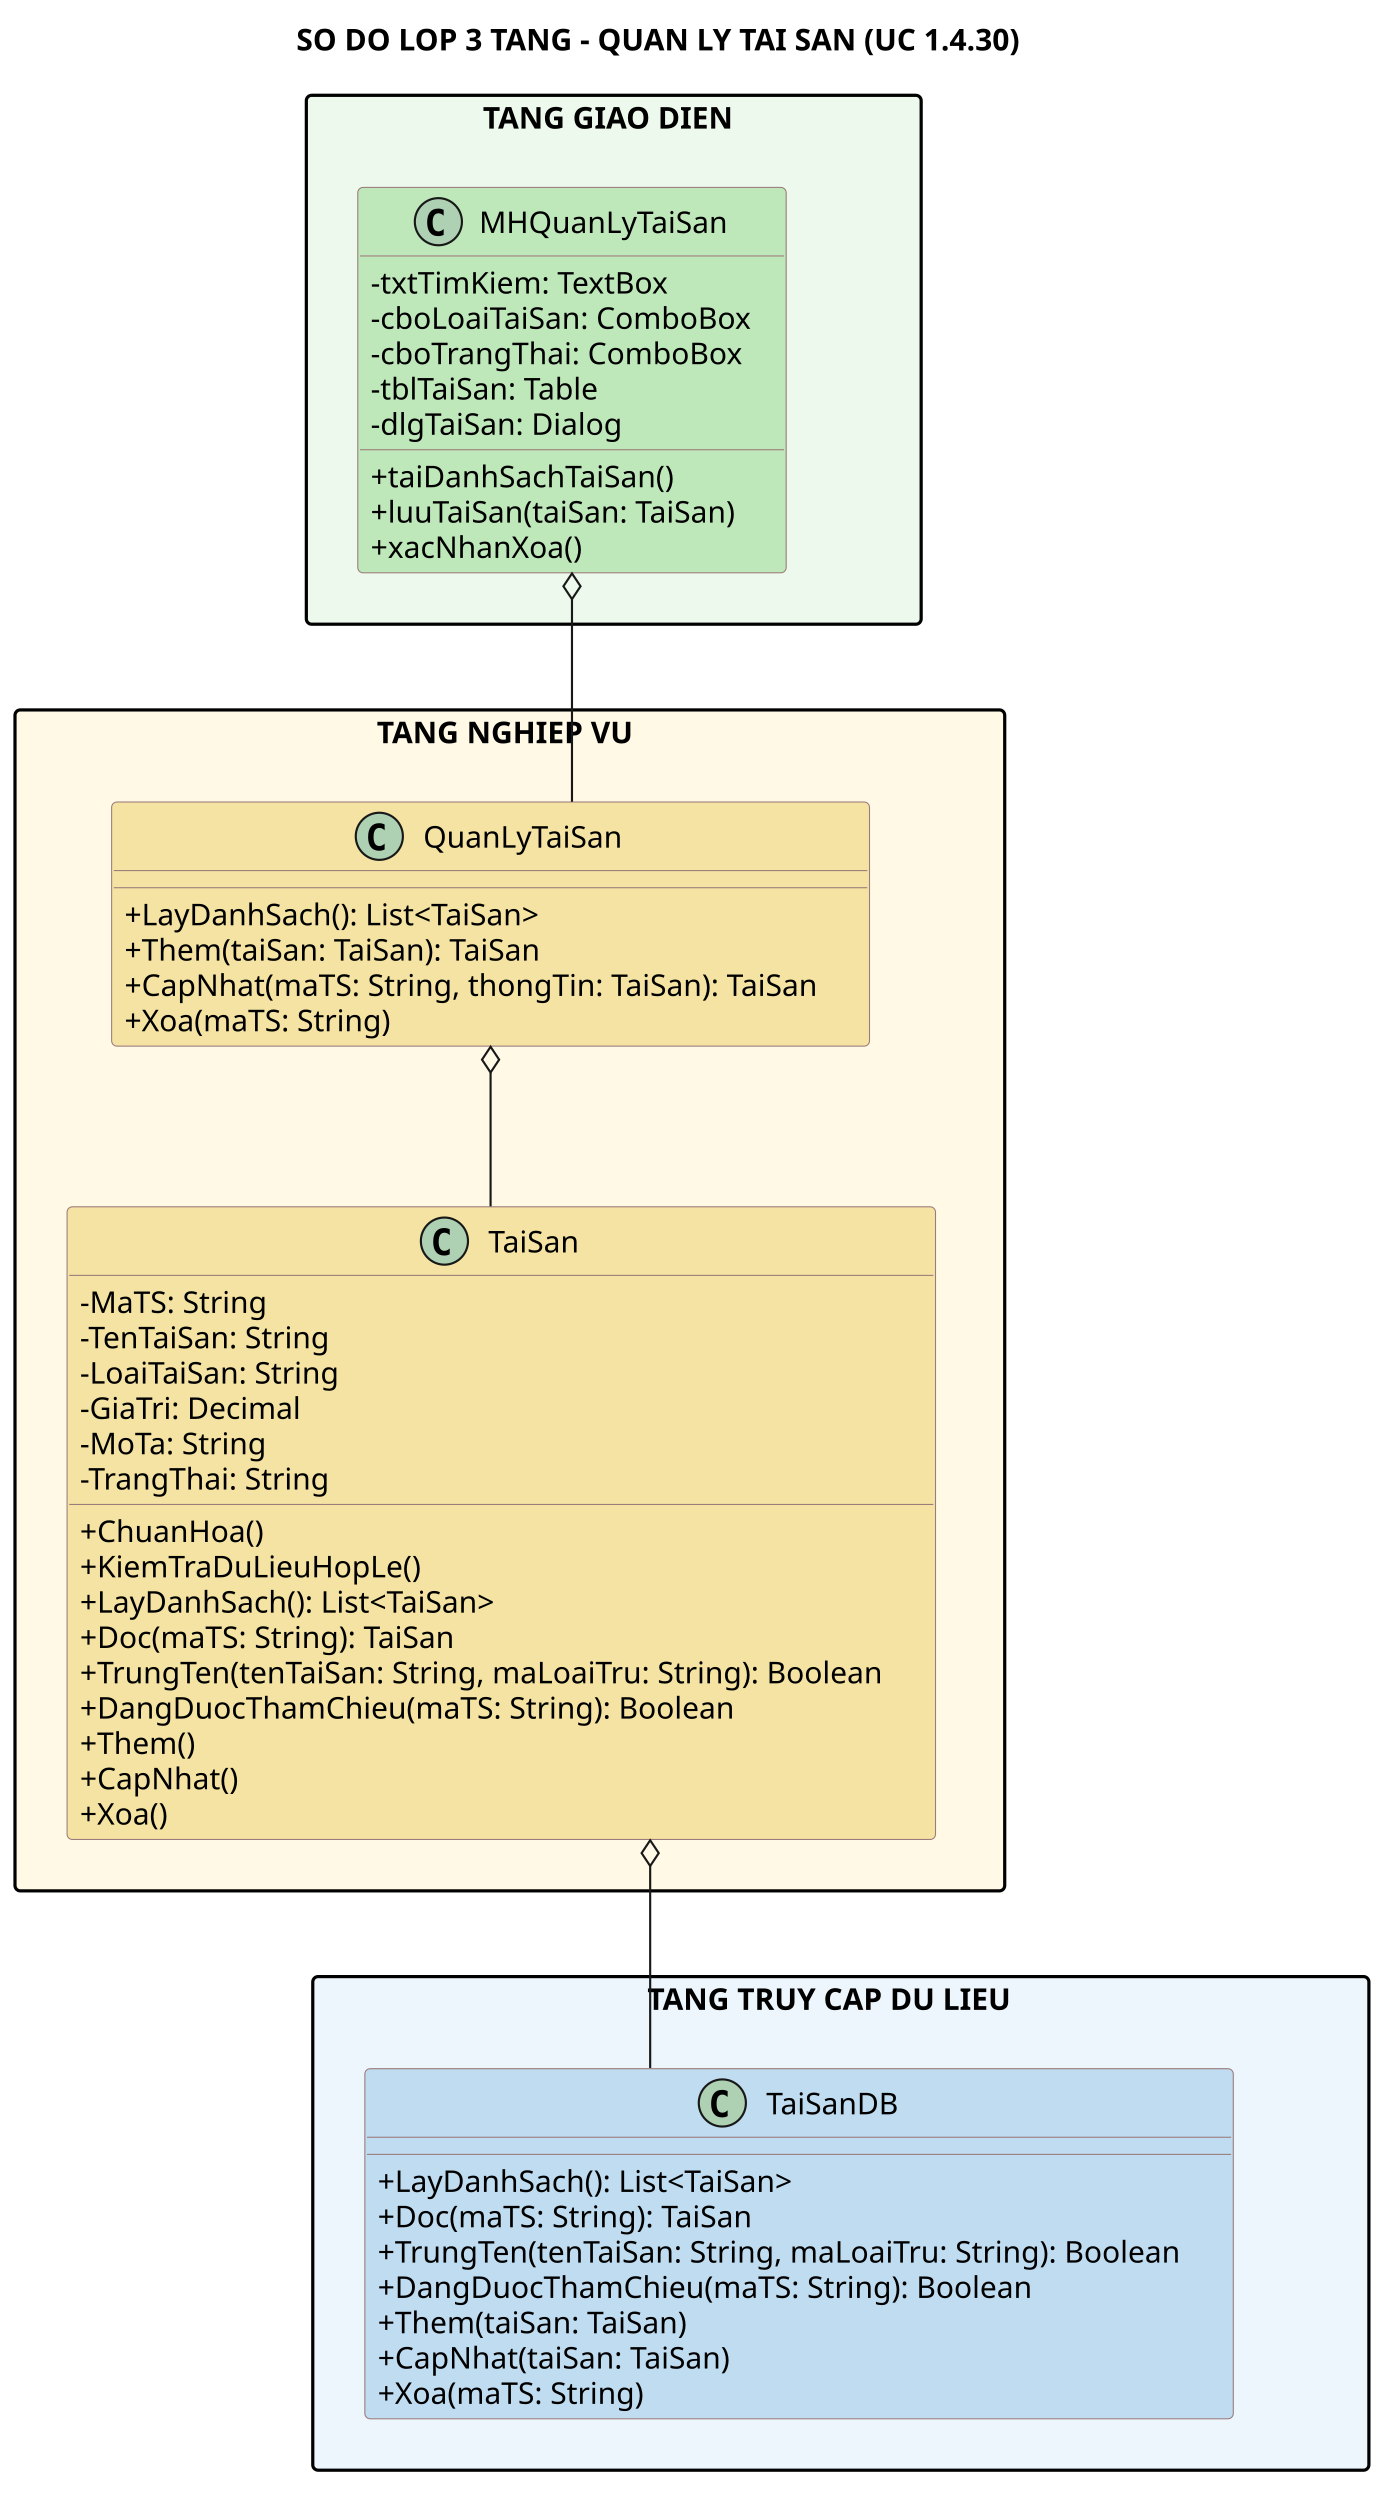
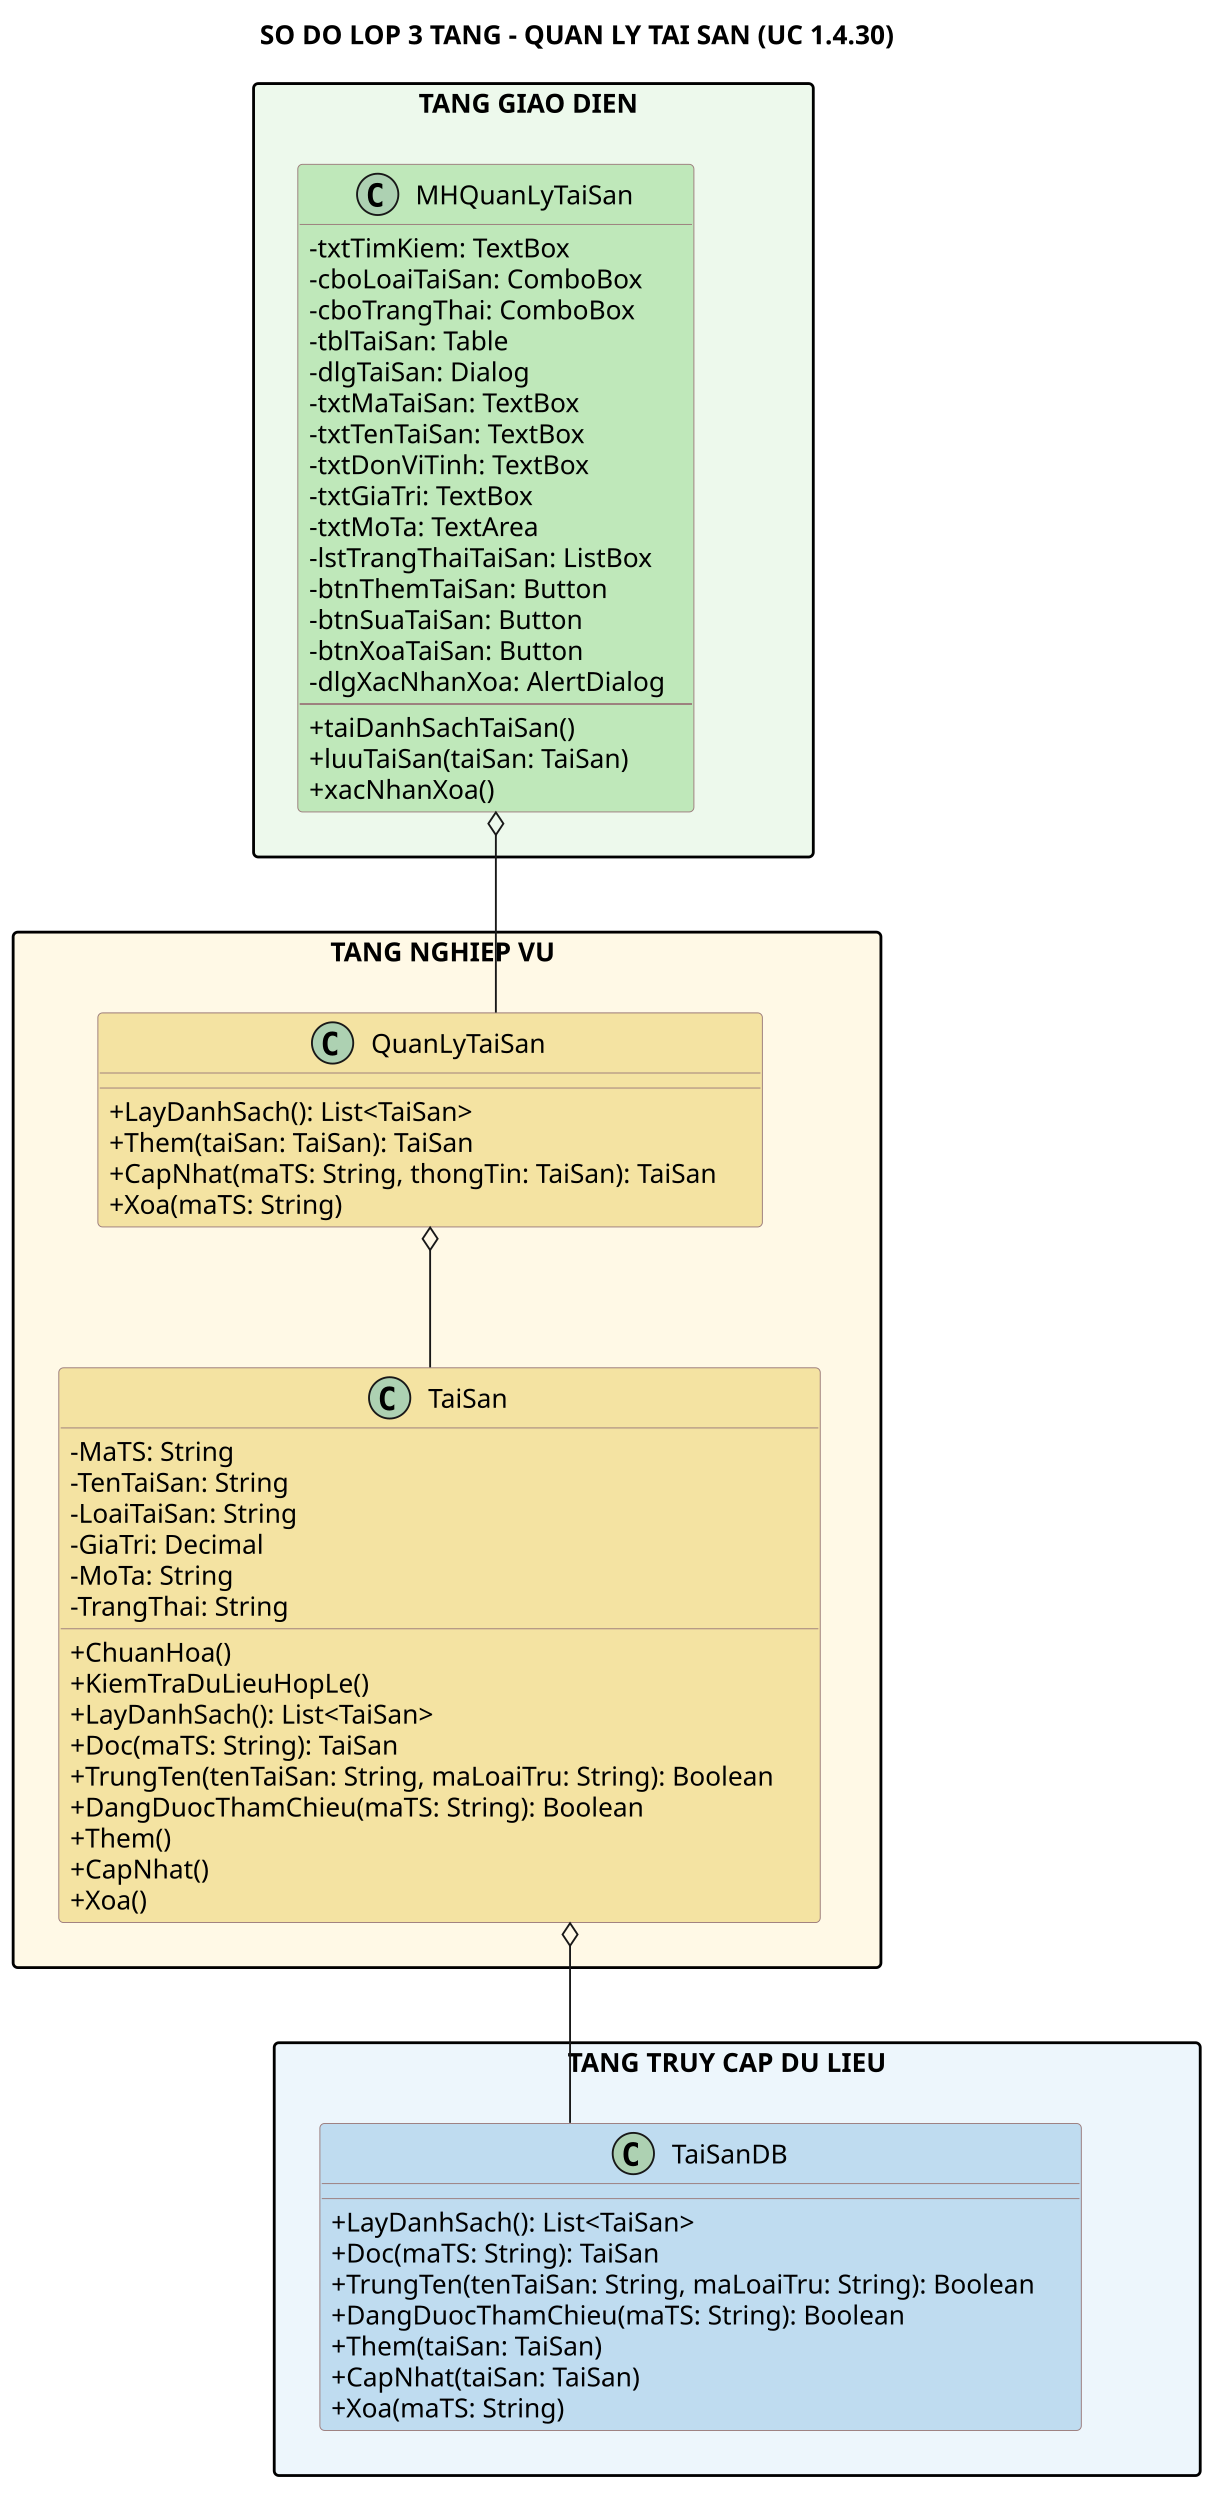
- <svg xmlns="http://www.w3.org/2000/svg" contentStyleType="text/css" data-diagram-type="CLASS" height="1167px" preserveAspectRatio="none" style="width:653px;height:1167px;background:#FFFFFF;" version="1.1" viewBox="0 0 653 1167" width="653px" zoomAndPan="magnify">
+ <svg xmlns="http://www.w3.org/2000/svg" contentStyleType="text/css" data-diagram-type="CLASS" height="1331px" preserveAspectRatio="none" style="width:653px;height:1331px;background:#FFFFFF;" version="1.1" viewBox="0 0 653 1331" width="653px" zoomAndPan="magnify">
  <defs />
  <g>
    <g class="title" data-source-line="1">
      <text fill="#000000" font-family="sans-serif" font-size="14" font-weight="700" lengthAdjust="spacing" textLength="369.359" x="138.32" y="23.535">SO DO LOP 3 TANG - QUAN LY TAI SAN (UC 1.4.30)</text>
    </g>
    <g class="cluster" data-qualified-name="GUI_LAYER" data-source-line="14" id="ent0001">
-       <rect fill="#EDF9EC" height="246.9" rx="2.5" ry="2.5" style="stroke:#000000;stroke-width:1.5;" width="287" x="143" y="44.488" />
-       <text fill="#000000" font-family="sans-serif" font-size="14" font-weight="700" lengthAdjust="spacing" textLength="122.22" x="225.39" y="60.023">TANG GIAO DIEN</text>
+       <rect fill="#EDF9EC" height="411.78" rx="2.5" ry="2.5" style="stroke:#000000;stroke-width:1.5;" width="298" x="135" y="44.488" />
+       <text fill="#000000" font-family="sans-serif" font-size="14" font-weight="700" lengthAdjust="spacing" textLength="122.22" x="222.89" y="60.023">TANG GIAO DIEN</text>
    </g>
-     <g class="cluster" data-qualified-name="BUS_LAYER" data-source-line="26" id="ent0003">
-       <rect fill="#FFF9E6" height="551.28" rx="2.5" ry="2.5" style="stroke:#000000;stroke-width:1.5;" width="462" x="7" y="331.388" />
-       <text fill="#000000" font-family="sans-serif" font-size="14" font-weight="700" lengthAdjust="spacing" textLength="124.243" x="175.878" y="346.923">TANG NGHIEP VU</text>
+     <g class="cluster" data-qualified-name="BUS_LAYER" data-source-line="37" id="ent0003">
+       <rect fill="#FFF9E6" height="551.28" rx="2.5" ry="2.5" style="stroke:#000000;stroke-width:1.5;" width="462" x="7" y="496.268" />
+       <text fill="#000000" font-family="sans-serif" font-size="14" font-weight="700" lengthAdjust="spacing" textLength="124.243" x="175.878" y="511.803">TANG NGHIEP VU</text>
    </g>
-     <g class="cluster" data-qualified-name="DAL_LAYER" data-source-line="51" id="ent0006">
-       <rect fill="#EDF6FC" height="230.42" rx="2.5" ry="2.5" style="stroke:#000000;stroke-width:1.5;" width="493" x="146" y="922.668" />
-       <text fill="#000000" font-family="sans-serif" font-size="14" font-weight="700" lengthAdjust="spacing" textLength="180.64" x="302.18" y="938.203">TANG TRUY CAP DU LIEU</text>
+     <g class="cluster" data-qualified-name="DAL_LAYER" data-source-line="62" id="ent0006">
+       <rect fill="#EDF6FC" height="230.42" rx="2.5" ry="2.5" style="stroke:#000000;stroke-width:1.5;" width="493" x="146" y="1087.548" />
+       <text fill="#000000" font-family="sans-serif" font-size="14" font-weight="700" lengthAdjust="spacing" textLength="180.64" x="302.18" y="1103.083">TANG TRUY CAP DU LIEU</text>
    </g>
    <g class="entity" data-qualified-name="GUI_LAYER.MHQuanLyTaiSan" data-source-line="15" id="ent0002">
-       <rect fill="#BFE8BA" height="179.906" rx="2.5" ry="2.5" style="stroke:#9B7B7B;stroke-width:0.5;" width="199.981" x="167.01" y="87.488" />
-       <ellipse cx="204.636" cy="103.488" fill="#ADD1B2" rx="11" ry="11" style="stroke:#181818;stroke-width:1;" />
-       <path d="M207.109,109.631 Q206.528,109.93 205.889,110.08 Q205.25,110.229 204.544,110.229 Q202.037,110.229 200.718,108.577 Q199.398,106.925 199.398,103.804 Q199.398,100.675 200.718,99.023 Q202.037,97.371 204.544,97.371 Q205.25,97.371 205.897,97.52 Q206.545,97.67 207.109,97.969 L207.109,100.691 Q206.478,100.11 205.885,99.841 Q205.291,99.571 204.661,99.571 Q203.316,99.571 202.631,100.638 Q201.946,101.704 201.946,103.804 Q201.946,105.896 202.631,106.963 Q203.316,108.029 204.661,108.029 Q205.291,108.029 205.885,107.76 Q206.478,107.49 207.109,106.909 Z " fill="#000000" />
-       <text fill="#000000" font-family="sans-serif" font-size="14" lengthAdjust="spacing" textLength="117.701" x="223.664" y="108.779">MHQuanLyTaiSan</text>
-       <line style="stroke:#9B7B7B;stroke-width:0.5;" x1="168.01" x2="365.991" y1="119.488" y2="119.488" />
-       <text fill="#000000" font-family="sans-serif" font-size="14" lengthAdjust="spacing" textLength="151.758" x="173.01" y="137.023">-txtTimKiem: TextBox</text>
-       <text fill="#000000" font-family="sans-serif" font-size="14" lengthAdjust="spacing" textLength="187.981" x="173.01" y="153.512">-cboLoaiTaiSan: ComboBox</text>
-       <text fill="#000000" font-family="sans-serif" font-size="14" lengthAdjust="spacing" textLength="184.598" x="173.01" y="170">-cboTrangThai: ComboBox</text>
-       <text fill="#000000" font-family="sans-serif" font-size="14" lengthAdjust="spacing" textLength="116.888" x="173.01" y="186.488">-tblTaiSan: Table</text>
-       <text fill="#000000" font-family="sans-serif" font-size="14" lengthAdjust="spacing" textLength="126.779" x="173.01" y="202.977">-dlgTaiSan: Dialog</text>
-       <line style="stroke:#9B7B7B;stroke-width:0.5;" x1="168.01" x2="365.991" y1="209.93" y2="209.93" />
-       <text fill="#000000" font-family="sans-serif" font-size="14" lengthAdjust="spacing" textLength="148.565" x="173.01" y="227.465">+taiDanhSachTaiSan()</text>
-       <text fill="#000000" font-family="sans-serif" font-size="14" lengthAdjust="spacing" textLength="180.674" x="173.01" y="243.953">+luuTaiSan(taiSan: TaiSan)</text>
-       <text fill="#000000" font-family="sans-serif" font-size="14" lengthAdjust="spacing" textLength="104.269" x="173.01" y="260.441">+xacNhanXoa()</text>
+       <rect fill="#BFE8BA" height="344.789" rx="2.5" ry="2.5" style="stroke:#9B7B7B;stroke-width:0.5;" width="210.871" x="158.56" y="87.488" />
+       <ellipse cx="201.087" cy="103.488" fill="#ADD1B2" rx="11" ry="11" style="stroke:#181818;stroke-width:1;" />
+       <path d="M203.56,109.631 Q202.979,109.93 202.339,110.08 Q201.7,110.229 200.995,110.229 Q198.488,110.229 197.168,108.577 Q195.848,106.925 195.848,103.804 Q195.848,100.675 197.168,99.023 Q198.488,97.371 200.995,97.371 Q201.7,97.371 202.348,97.52 Q202.995,97.67 203.56,97.969 L203.56,100.691 Q202.929,100.11 202.335,99.841 Q201.742,99.571 201.111,99.571 Q199.766,99.571 199.081,100.638 Q198.397,101.704 198.397,103.804 Q198.397,105.896 199.081,106.963 Q199.766,108.029 201.111,108.029 Q201.742,108.029 202.335,107.76 Q202.929,107.49 203.56,106.909 Z " fill="#000000" />
+       <text fill="#000000" font-family="sans-serif" font-size="14" lengthAdjust="spacing" textLength="117.701" x="221.203" y="108.779">MHQuanLyTaiSan</text>
+       <line style="stroke:#9B7B7B;stroke-width:0.5;" x1="159.56" x2="368.431" y1="119.488" y2="119.488" />
+       <text fill="#000000" font-family="sans-serif" font-size="14" lengthAdjust="spacing" textLength="151.758" x="164.56" y="137.023">-txtTimKiem: TextBox</text>
+       <text fill="#000000" font-family="sans-serif" font-size="14" lengthAdjust="spacing" textLength="187.981" x="164.56" y="153.512">-cboLoaiTaiSan: ComboBox</text>
+       <text fill="#000000" font-family="sans-serif" font-size="14" lengthAdjust="spacing" textLength="184.598" x="164.56" y="170">-cboTrangThai: ComboBox</text>
+       <text fill="#000000" font-family="sans-serif" font-size="14" lengthAdjust="spacing" textLength="116.888" x="164.56" y="186.488">-tblTaiSan: Table</text>
+       <text fill="#000000" font-family="sans-serif" font-size="14" lengthAdjust="spacing" textLength="126.779" x="164.56" y="202.977">-dlgTaiSan: Dialog</text>
+       <text fill="#000000" font-family="sans-serif" font-size="14" lengthAdjust="spacing" textLength="156.112" x="164.56" y="219.465">-txtMaTaiSan: TextBox</text>
+       <text fill="#000000" font-family="sans-serif" font-size="14" lengthAdjust="spacing" textLength="161.663" x="164.56" y="235.953">-txtTenTaiSan: TextBox</text>
+       <text fill="#000000" font-family="sans-serif" font-size="14" lengthAdjust="spacing" textLength="162.982" x="164.56" y="252.441">-txtDonViTinh: TextBox</text>
+       <text fill="#000000" font-family="sans-serif" font-size="14" lengthAdjust="spacing" textLength="132.255" x="164.56" y="268.93">-txtGiaTri: TextBox</text>
+       <text fill="#000000" font-family="sans-serif" font-size="14" lengthAdjust="spacing" textLength="134.654" x="164.56" y="285.418">-txtMoTa: TextArea</text>
+       <text fill="#000000" font-family="sans-serif" font-size="14" lengthAdjust="spacing" textLength="196.144" x="164.56" y="301.906">-lstTrangThaiTaiSan: ListBox</text>
+       <text fill="#000000" font-family="sans-serif" font-size="14" lengthAdjust="spacing" textLength="167.2" x="164.56" y="318.394">-btnThemTaiSan: Button</text>
+       <text fill="#000000" font-family="sans-serif" font-size="14" lengthAdjust="spacing" textLength="152.749" x="164.56" y="334.883">-btnSuaTaiSan: Button</text>
+       <text fill="#000000" font-family="sans-serif" font-size="14" lengthAdjust="spacing" textLength="153.884" x="164.56" y="351.371">-btnXoaTaiSan: Button</text>
+       <text fill="#000000" font-family="sans-serif" font-size="14" lengthAdjust="spacing" textLength="198.871" x="164.56" y="367.859">-dlgXacNhanXoa: AlertDialog</text>
+       <line style="stroke:#9B7B7B;stroke-width:1;" x1="159.56" x2="368.431" y1="374.812" y2="374.812" />
+       <text fill="#000000" font-family="sans-serif" font-size="14" lengthAdjust="spacing" textLength="148.565" x="164.56" y="392.348">+taiDanhSachTaiSan()</text>
+       <text fill="#000000" font-family="sans-serif" font-size="14" lengthAdjust="spacing" textLength="180.674" x="164.56" y="408.836">+luuTaiSan(taiSan: TaiSan)</text>
+       <text fill="#000000" font-family="sans-serif" font-size="14" lengthAdjust="spacing" textLength="104.269" x="164.56" y="425.324">+xacNhanXoa()</text>
    </g>
-     <g class="entity" data-qualified-name="BUS_LAYER.QuanLyTaiSan" data-source-line="27" id="ent0004">
-       <rect fill="#F4E3A2" height="113.953" rx="2.5" ry="2.5" style="stroke:#9B7B7B;stroke-width:0.5;" width="353.776" x="52.11" y="374.388" />
-       <ellipse cx="177.071" cy="390.388" fill="#ADD1B2" rx="11" ry="11" style="stroke:#181818;stroke-width:1;" />
-       <path d="M179.544,396.531 Q178.963,396.83 178.324,396.98 Q177.685,397.129 176.979,397.129 Q174.472,397.129 173.153,395.477 Q171.833,393.825 171.833,390.704 Q171.833,387.575 173.153,385.923 Q174.472,384.271 176.979,384.271 Q177.685,384.271 178.332,384.421 Q178.98,384.57 179.544,384.869 L179.544,387.591 Q178.913,387.01 178.32,386.741 Q177.726,386.471 177.095,386.471 Q175.751,386.471 175.066,387.538 Q174.381,388.604 174.381,390.704 Q174.381,392.796 175.066,393.863 Q175.751,394.929 177.095,394.929 Q177.726,394.929 178.32,394.659 Q178.913,394.39 179.544,393.809 Z " fill="#000000" />
-       <text fill="#000000" font-family="sans-serif" font-size="14" lengthAdjust="spacing" textLength="95.355" x="197.571" y="395.679">QuanLyTaiSan</text>
-       <line style="stroke:#9B7B7B;stroke-width:0.5;" x1="53.11" x2="404.886" y1="406.388" y2="406.388" />
-       <line style="stroke:#9B7B7B;stroke-width:0.5;" x1="53.11" x2="404.886" y1="414.388" y2="414.388" />
-       <text fill="#000000" font-family="sans-serif" font-size="14" lengthAdjust="spacing" textLength="209.064" x="58.11" y="431.923">+LayDanhSach(): List&lt;TaiSan&gt;</text>
-       <text fill="#000000" font-family="sans-serif" font-size="14" lengthAdjust="spacing" textLength="206.52" x="58.11" y="448.412">+Them(taiSan: TaiSan): TaiSan</text>
-       <text fill="#000000" font-family="sans-serif" font-size="14" lengthAdjust="spacing" textLength="341.776" x="58.11" y="464.9">+CapNhat(maTS: String, thongTin: TaiSan): TaiSan</text>
-       <text fill="#000000" font-family="sans-serif" font-size="14" lengthAdjust="spacing" textLength="131.352" x="58.11" y="481.388">+Xoa(maTS: String)</text>
+     <g class="entity" data-qualified-name="BUS_LAYER.QuanLyTaiSan" data-source-line="38" id="ent0004">
+       <rect fill="#F4E3A2" height="113.953" rx="2.5" ry="2.5" style="stroke:#9B7B7B;stroke-width:0.5;" width="353.776" x="52.11" y="539.268" />
+       <ellipse cx="177.071" cy="555.268" fill="#ADD1B2" rx="11" ry="11" style="stroke:#181818;stroke-width:1;" />
+       <path d="M179.544,561.411 Q178.963,561.71 178.324,561.86 Q177.685,562.009 176.979,562.009 Q174.472,562.009 173.153,560.357 Q171.833,558.705 171.833,555.584 Q171.833,552.455 173.153,550.803 Q174.472,549.151 176.979,549.151 Q177.685,549.151 178.332,549.301 Q178.98,549.45 179.544,549.749 L179.544,552.471 Q178.913,551.89 178.32,551.621 Q177.726,551.351 177.095,551.351 Q175.751,551.351 175.066,552.418 Q174.381,553.484 174.381,555.584 Q174.381,557.676 175.066,558.743 Q175.751,559.809 177.095,559.809 Q177.726,559.809 178.32,559.539 Q178.913,559.27 179.544,558.689 Z " fill="#000000" />
+       <text fill="#000000" font-family="sans-serif" font-size="14" lengthAdjust="spacing" textLength="95.355" x="197.571" y="560.559">QuanLyTaiSan</text>
+       <line style="stroke:#9B7B7B;stroke-width:0.5;" x1="53.11" x2="404.886" y1="571.268" y2="571.268" />
+       <line style="stroke:#9B7B7B;stroke-width:0.5;" x1="53.11" x2="404.886" y1="579.268" y2="579.268" />
+       <text fill="#000000" font-family="sans-serif" font-size="14" lengthAdjust="spacing" textLength="209.064" x="58.11" y="596.803">+LayDanhSach(): List&lt;TaiSan&gt;</text>
+       <text fill="#000000" font-family="sans-serif" font-size="14" lengthAdjust="spacing" textLength="206.52" x="58.11" y="613.292">+Them(taiSan: TaiSan): TaiSan</text>
+       <text fill="#000000" font-family="sans-serif" font-size="14" lengthAdjust="spacing" textLength="341.776" x="58.11" y="629.78">+CapNhat(maTS: String, thongTin: TaiSan): TaiSan</text>
+       <text fill="#000000" font-family="sans-serif" font-size="14" lengthAdjust="spacing" textLength="131.352" x="58.11" y="646.268">+Xoa(maTS: String)</text>
    </g>
-     <g class="entity" data-qualified-name="BUS_LAYER.TaiSan" data-source-line="33" id="ent0005">
-       <rect fill="#F4E3A2" height="295.324" rx="2.5" ry="2.5" style="stroke:#9B7B7B;stroke-width:0.5;" width="405.388" x="31.31" y="563.348" />
-       <ellipse cx="207.458" cy="579.348" fill="#ADD1B2" rx="11" ry="11" style="stroke:#181818;stroke-width:1;" />
-       <path d="M209.932,585.491 Q209.351,585.79 208.711,585.94 Q208.072,586.089 207.367,586.089 Q204.86,586.089 203.54,584.437 Q202.22,582.785 202.22,579.664 Q202.22,576.535 203.54,574.883 Q204.86,573.231 207.367,573.231 Q208.072,573.231 208.72,573.38 Q209.367,573.53 209.932,573.829 L209.932,576.551 Q209.301,575.97 208.707,575.701 Q208.114,575.431 207.483,575.431 Q206.138,575.431 205.453,576.497 Q204.768,577.564 204.768,579.664 Q204.768,581.756 205.453,582.823 Q206.138,583.889 207.483,583.889 Q208.114,583.889 208.707,583.62 Q209.301,583.35 209.932,582.769 Z " fill="#000000" />
-       <text fill="#000000" font-family="sans-serif" font-size="14" lengthAdjust="spacing" textLength="44.591" x="227.958" y="584.639">TaiSan</text>
-       <line style="stroke:#9B7B7B;stroke-width:0.5;" x1="32.31" x2="435.698" y1="595.348" y2="595.348" />
-       <text fill="#000000" font-family="sans-serif" font-size="14" lengthAdjust="spacing" textLength="93.112" x="37.31" y="612.883">-MaTS: String</text>
-       <text fill="#000000" font-family="sans-serif" font-size="14" lengthAdjust="spacing" textLength="126.861" x="37.31" y="629.372">-TenTaiSan: String</text>
-       <text fill="#000000" font-family="sans-serif" font-size="14" lengthAdjust="spacing" textLength="129.363" x="37.31" y="645.86">-LoaiTaiSan: String</text>
-       <text fill="#000000" font-family="sans-serif" font-size="14" lengthAdjust="spacing" textLength="111.836" x="37.31" y="662.348">-GiaTri: Decimal</text>
-       <text fill="#000000" font-family="sans-serif" font-size="14" lengthAdjust="spacing" textLength="94.172" x="37.31" y="678.837">-MoTa: String</text>
-       <text fill="#000000" font-family="sans-serif" font-size="14" lengthAdjust="spacing" textLength="125.98" x="37.31" y="695.325">-TrangThai: String</text>
-       <line style="stroke:#9B7B7B;stroke-width:0.5;" x1="32.31" x2="435.698" y1="702.278" y2="702.278" />
-       <text fill="#000000" font-family="sans-serif" font-size="14" lengthAdjust="spacing" textLength="90.337" x="37.31" y="719.813">+ChuanHoa()</text>
-       <text fill="#000000" font-family="sans-serif" font-size="14" lengthAdjust="spacing" textLength="166.742" x="37.31" y="736.301">+KiemTraDuLieuHopLe()</text>
-       <text fill="#000000" font-family="sans-serif" font-size="14" lengthAdjust="spacing" textLength="209.064" x="37.31" y="752.79">+LayDanhSach(): List&lt;TaiSan&gt;</text>
-       <text fill="#000000" font-family="sans-serif" font-size="14" lengthAdjust="spacing" textLength="185.965" x="37.31" y="769.278">+Doc(maTS: String): TaiSan</text>
-       <text fill="#000000" font-family="sans-serif" font-size="14" lengthAdjust="spacing" textLength="393.388" x="37.31" y="785.766">+TrungTen(tenTaiSan: String, maLoaiTru: String): Boolean</text>
-       <text fill="#000000" font-family="sans-serif" font-size="14" lengthAdjust="spacing" textLength="316.47" x="37.31" y="802.255">+DangDuocThamChieu(maTS: String): Boolean</text>
-       <text fill="#000000" font-family="sans-serif" font-size="14" lengthAdjust="spacing" textLength="58.645" x="37.31" y="818.743">+Them()</text>
-       <text fill="#000000" font-family="sans-serif" font-size="14" lengthAdjust="spacing" textLength="78.463" x="37.31" y="835.231">+CapNhat()</text>
-       <text fill="#000000" font-family="sans-serif" font-size="14" lengthAdjust="spacing" textLength="45.329" x="37.31" y="851.719">+Xoa()</text>
+     <g class="entity" data-qualified-name="BUS_LAYER.TaiSan" data-source-line="44" id="ent0005">
+       <rect fill="#F4E3A2" height="295.324" rx="2.5" ry="2.5" style="stroke:#9B7B7B;stroke-width:0.5;" width="405.388" x="31.31" y="728.228" />
+       <ellipse cx="207.458" cy="744.228" fill="#ADD1B2" rx="11" ry="11" style="stroke:#181818;stroke-width:1;" />
+       <path d="M209.932,750.371 Q209.351,750.67 208.711,750.82 Q208.072,750.969 207.367,750.969 Q204.86,750.969 203.54,749.317 Q202.22,747.665 202.22,744.544 Q202.22,741.415 203.54,739.763 Q204.86,738.111 207.367,738.111 Q208.072,738.111 208.72,738.26 Q209.367,738.41 209.932,738.709 L209.932,741.431 Q209.301,740.85 208.707,740.581 Q208.114,740.311 207.483,740.311 Q206.138,740.311 205.453,741.378 Q204.768,742.444 204.768,744.544 Q204.768,746.636 205.453,747.703 Q206.138,748.769 207.483,748.769 Q208.114,748.769 208.707,748.5 Q209.301,748.23 209.932,747.649 Z " fill="#000000" />
+       <text fill="#000000" font-family="sans-serif" font-size="14" lengthAdjust="spacing" textLength="44.591" x="227.958" y="749.519">TaiSan</text>
+       <line style="stroke:#9B7B7B;stroke-width:0.5;" x1="32.31" x2="435.698" y1="760.228" y2="760.228" />
+       <text fill="#000000" font-family="sans-serif" font-size="14" lengthAdjust="spacing" textLength="93.112" x="37.31" y="777.763">-MaTS: String</text>
+       <text fill="#000000" font-family="sans-serif" font-size="14" lengthAdjust="spacing" textLength="126.861" x="37.31" y="794.252">-TenTaiSan: String</text>
+       <text fill="#000000" font-family="sans-serif" font-size="14" lengthAdjust="spacing" textLength="129.363" x="37.31" y="810.74">-LoaiTaiSan: String</text>
+       <text fill="#000000" font-family="sans-serif" font-size="14" lengthAdjust="spacing" textLength="111.836" x="37.31" y="827.228">-GiaTri: Decimal</text>
+       <text fill="#000000" font-family="sans-serif" font-size="14" lengthAdjust="spacing" textLength="94.172" x="37.31" y="843.717">-MoTa: String</text>
+       <text fill="#000000" font-family="sans-serif" font-size="14" lengthAdjust="spacing" textLength="125.98" x="37.31" y="860.205">-TrangThai: String</text>
+       <line style="stroke:#9B7B7B;stroke-width:0.5;" x1="32.31" x2="435.698" y1="867.158" y2="867.158" />
+       <text fill="#000000" font-family="sans-serif" font-size="14" lengthAdjust="spacing" textLength="90.337" x="37.31" y="884.693">+ChuanHoa()</text>
+       <text fill="#000000" font-family="sans-serif" font-size="14" lengthAdjust="spacing" textLength="166.742" x="37.31" y="901.181">+KiemTraDuLieuHopLe()</text>
+       <text fill="#000000" font-family="sans-serif" font-size="14" lengthAdjust="spacing" textLength="209.064" x="37.31" y="917.67">+LayDanhSach(): List&lt;TaiSan&gt;</text>
+       <text fill="#000000" font-family="sans-serif" font-size="14" lengthAdjust="spacing" textLength="185.965" x="37.31" y="934.158">+Doc(maTS: String): TaiSan</text>
+       <text fill="#000000" font-family="sans-serif" font-size="14" lengthAdjust="spacing" textLength="393.388" x="37.31" y="950.646">+TrungTen(tenTaiSan: String, maLoaiTru: String): Boolean</text>
+       <text fill="#000000" font-family="sans-serif" font-size="14" lengthAdjust="spacing" textLength="316.47" x="37.31" y="967.135">+DangDuocThamChieu(maTS: String): Boolean</text>
+       <text fill="#000000" font-family="sans-serif" font-size="14" lengthAdjust="spacing" textLength="58.645" x="37.31" y="983.623">+Them()</text>
+       <text fill="#000000" font-family="sans-serif" font-size="14" lengthAdjust="spacing" textLength="78.463" x="37.31" y="1000.111">+CapNhat()</text>
+       <text fill="#000000" font-family="sans-serif" font-size="14" lengthAdjust="spacing" textLength="45.329" x="37.31" y="1016.599">+Xoa()</text>
    </g>
-     <g class="entity" data-qualified-name="DAL_LAYER.TaiSanDB" data-source-line="52" id="ent0007">
-       <rect fill="#BFDCF0" height="163.418" rx="2.5" ry="2.5" style="stroke:#9B7B7B;stroke-width:0.5;" width="405.388" x="170.31" y="965.668" />
-       <ellipse cx="337.189" cy="981.668" fill="#ADD1B2" rx="11" ry="11" style="stroke:#181818;stroke-width:1;" />
-       <path d="M339.662,987.811 Q339.081,988.11 338.442,988.26 Q337.803,988.409 337.097,988.409 Q334.59,988.409 333.27,986.757 Q331.951,985.105 331.951,981.984 Q331.951,978.855 333.27,977.203 Q334.59,975.551 337.097,975.551 Q337.803,975.551 338.45,975.701 Q339.098,975.85 339.662,976.149 L339.662,978.871 Q339.031,978.29 338.438,978.021 Q337.844,977.751 337.213,977.751 Q335.869,977.751 335.184,978.817 Q334.499,979.884 334.499,981.984 Q334.499,984.076 335.184,985.143 Q335.869,986.209 337.213,986.209 Q337.844,986.209 338.438,985.939 Q339.031,985.67 339.662,985.089 Z " fill="#000000" />
-       <text fill="#000000" font-family="sans-serif" font-size="14" lengthAdjust="spacing" textLength="63.13" x="357.689" y="986.959">TaiSanDB</text>
-       <line style="stroke:#9B7B7B;stroke-width:0.5;" x1="171.31" x2="574.698" y1="997.668" y2="997.668" />
-       <line style="stroke:#9B7B7B;stroke-width:0.5;" x1="171.31" x2="574.698" y1="1005.668" y2="1005.668" />
-       <text fill="#000000" font-family="sans-serif" font-size="14" lengthAdjust="spacing" textLength="209.064" x="176.31" y="1023.203">+LayDanhSach(): List&lt;TaiSan&gt;</text>
-       <text fill="#000000" font-family="sans-serif" font-size="14" lengthAdjust="spacing" textLength="185.965" x="176.31" y="1039.692">+Doc(maTS: String): TaiSan</text>
-       <text fill="#000000" font-family="sans-serif" font-size="14" lengthAdjust="spacing" textLength="393.388" x="176.31" y="1056.18">+TrungTen(tenTaiSan: String, maLoaiTru: String): Boolean</text>
-       <text fill="#000000" font-family="sans-serif" font-size="14" lengthAdjust="spacing" textLength="316.47" x="176.31" y="1072.668">+DangDuocThamChieu(maTS: String): Boolean</text>
-       <text fill="#000000" font-family="sans-serif" font-size="14" lengthAdjust="spacing" textLength="153.07" x="176.31" y="1089.157">+Them(taiSan: TaiSan)</text>
-       <text fill="#000000" font-family="sans-serif" font-size="14" lengthAdjust="spacing" textLength="172.888" x="176.31" y="1105.645">+CapNhat(taiSan: TaiSan)</text>
-       <text fill="#000000" font-family="sans-serif" font-size="14" lengthAdjust="spacing" textLength="131.352" x="176.31" y="1122.133">+Xoa(maTS: String)</text>
+     <g class="entity" data-qualified-name="DAL_LAYER.TaiSanDB" data-source-line="63" id="ent0007">
+       <rect fill="#BFDCF0" height="163.418" rx="2.5" ry="2.5" style="stroke:#9B7B7B;stroke-width:0.5;" width="405.388" x="170.31" y="1130.548" />
+       <ellipse cx="337.189" cy="1146.548" fill="#ADD1B2" rx="11" ry="11" style="stroke:#181818;stroke-width:1;" />
+       <path d="M339.662,1152.691 Q339.081,1152.99 338.442,1153.14 Q337.803,1153.289 337.097,1153.289 Q334.59,1153.289 333.27,1151.637 Q331.951,1149.985 331.951,1146.864 Q331.951,1143.735 333.27,1142.083 Q334.59,1140.431 337.097,1140.431 Q337.803,1140.431 338.45,1140.581 Q339.098,1140.73 339.662,1141.029 L339.662,1143.751 Q339.031,1143.17 338.438,1142.901 Q337.844,1142.631 337.213,1142.631 Q335.869,1142.631 335.184,1143.697 Q334.499,1144.764 334.499,1146.864 Q334.499,1148.956 335.184,1150.023 Q335.869,1151.089 337.213,1151.089 Q337.844,1151.089 338.438,1150.82 Q339.031,1150.55 339.662,1149.969 Z " fill="#000000" />
+       <text fill="#000000" font-family="sans-serif" font-size="14" lengthAdjust="spacing" textLength="63.13" x="357.689" y="1151.839">TaiSanDB</text>
+       <line style="stroke:#9B7B7B;stroke-width:0.5;" x1="171.31" x2="574.698" y1="1162.548" y2="1162.548" />
+       <line style="stroke:#9B7B7B;stroke-width:0.5;" x1="171.31" x2="574.698" y1="1170.548" y2="1170.548" />
+       <text fill="#000000" font-family="sans-serif" font-size="14" lengthAdjust="spacing" textLength="209.064" x="176.31" y="1188.083">+LayDanhSach(): List&lt;TaiSan&gt;</text>
+       <text fill="#000000" font-family="sans-serif" font-size="14" lengthAdjust="spacing" textLength="185.965" x="176.31" y="1204.572">+Doc(maTS: String): TaiSan</text>
+       <text fill="#000000" font-family="sans-serif" font-size="14" lengthAdjust="spacing" textLength="393.388" x="176.31" y="1221.06">+TrungTen(tenTaiSan: String, maLoaiTru: String): Boolean</text>
+       <text fill="#000000" font-family="sans-serif" font-size="14" lengthAdjust="spacing" textLength="316.47" x="176.31" y="1237.548">+DangDuocThamChieu(maTS: String): Boolean</text>
+       <text fill="#000000" font-family="sans-serif" font-size="14" lengthAdjust="spacing" textLength="153.07" x="176.31" y="1254.037">+Them(taiSan: TaiSan)</text>
+       <text fill="#000000" font-family="sans-serif" font-size="14" lengthAdjust="spacing" textLength="172.888" x="176.31" y="1270.525">+CapNhat(taiSan: TaiSan)</text>
+       <text fill="#000000" font-family="sans-serif" font-size="14" lengthAdjust="spacing" textLength="131.352" x="176.31" y="1287.013">+Xoa(maTS: String)</text>
    </g>
-     <g class="link" data-entity-1="ent0002" data-entity-2="ent0004" data-link-type="aggregation" data-source-line="62" id="lnk8">
-       <path codeLine="62" d="M267,279.678 C267,315.178 267,342.858 267,374.268" fill="none" id="MHQuanLyTaiSan-backto-QuanLyTaiSan" style="stroke:#181818;stroke-width:1;" />
-       <polygon fill="none" points="267,267.678,263,273.678,267,279.678,271,273.678,267,267.678" style="stroke:#181818;stroke-width:1;stroke-linejoin:miter;stroke-miterlimit:10;" />
+     <g class="link" data-entity-1="ent0002" data-entity-2="ent0004" data-link-type="aggregation" data-source-line="73" id="lnk8">
+       <path codeLine="73" d="M264,444.498 C264,483.048 264,509.288 264,539.108" fill="none" id="MHQuanLyTaiSan-backto-QuanLyTaiSan" style="stroke:#181818;stroke-width:1;" />
+       <polygon fill="none" points="264,432.498,260,438.498,264,444.498,268,438.498,264,432.498" style="stroke:#181818;stroke-width:1;stroke-linejoin:miter;stroke-miterlimit:10;" />
    </g>
-     <g class="link" data-entity-1="ent0004" data-entity-2="ent0005" data-link-type="aggregation" data-source-line="63" id="lnk9">
-       <path codeLine="63" d="M229,500.638 C229,522.528 229,536.618 229,563.108" fill="none" id="QuanLyTaiSan-backto-TaiSan" style="stroke:#181818;stroke-width:1;" />
-       <polygon fill="none" points="229,488.638,225,494.638,229,500.638,233,494.638,229,488.638" style="stroke:#181818;stroke-width:1;stroke-linejoin:miter;stroke-miterlimit:10;" />
+     <g class="link" data-entity-1="ent0004" data-entity-2="ent0005" data-link-type="aggregation" data-source-line="74" id="lnk9">
+       <path codeLine="74" d="M229,665.518 C229,687.408 229,701.498 229,727.988" fill="none" id="QuanLyTaiSan-backto-TaiSan" style="stroke:#181818;stroke-width:1;" />
+       <polygon fill="none" points="229,653.518,225,659.518,229,665.518,233,659.518,229,653.518" style="stroke:#181818;stroke-width:1;stroke-linejoin:miter;stroke-miterlimit:10;" />
    </g>
-     <g class="link" data-entity-1="ent0005" data-entity-2="ent0007" data-link-type="aggregation" data-source-line="64" id="lnk10">
-       <path codeLine="64" d="M303.5,871.038 C303.5,907.518 303.5,933.288 303.5,965.338" fill="none" id="TaiSan-backto-TaiSanDB" style="stroke:#181818;stroke-width:1;" />
-       <polygon fill="none" points="303.5,859.038,299.5,865.038,303.5,871.038,307.5,865.038,303.5,859.038" style="stroke:#181818;stroke-width:1;stroke-linejoin:miter;stroke-miterlimit:10;" />
+     <g class="link" data-entity-1="ent0005" data-entity-2="ent0007" data-link-type="aggregation" data-source-line="75" id="lnk10">
+       <path codeLine="75" d="M303.5,1035.918 C303.5,1072.398 303.5,1098.168 303.5,1130.218" fill="none" id="TaiSan-backto-TaiSanDB" style="stroke:#181818;stroke-width:1;" />
+       <polygon fill="none" points="303.5,1023.918,299.5,1029.918,303.5,1035.918,307.5,1029.918,303.5,1023.918" style="stroke:#181818;stroke-width:1;stroke-linejoin:miter;stroke-miterlimit:10;" />
    </g>
  </g>
</svg>
